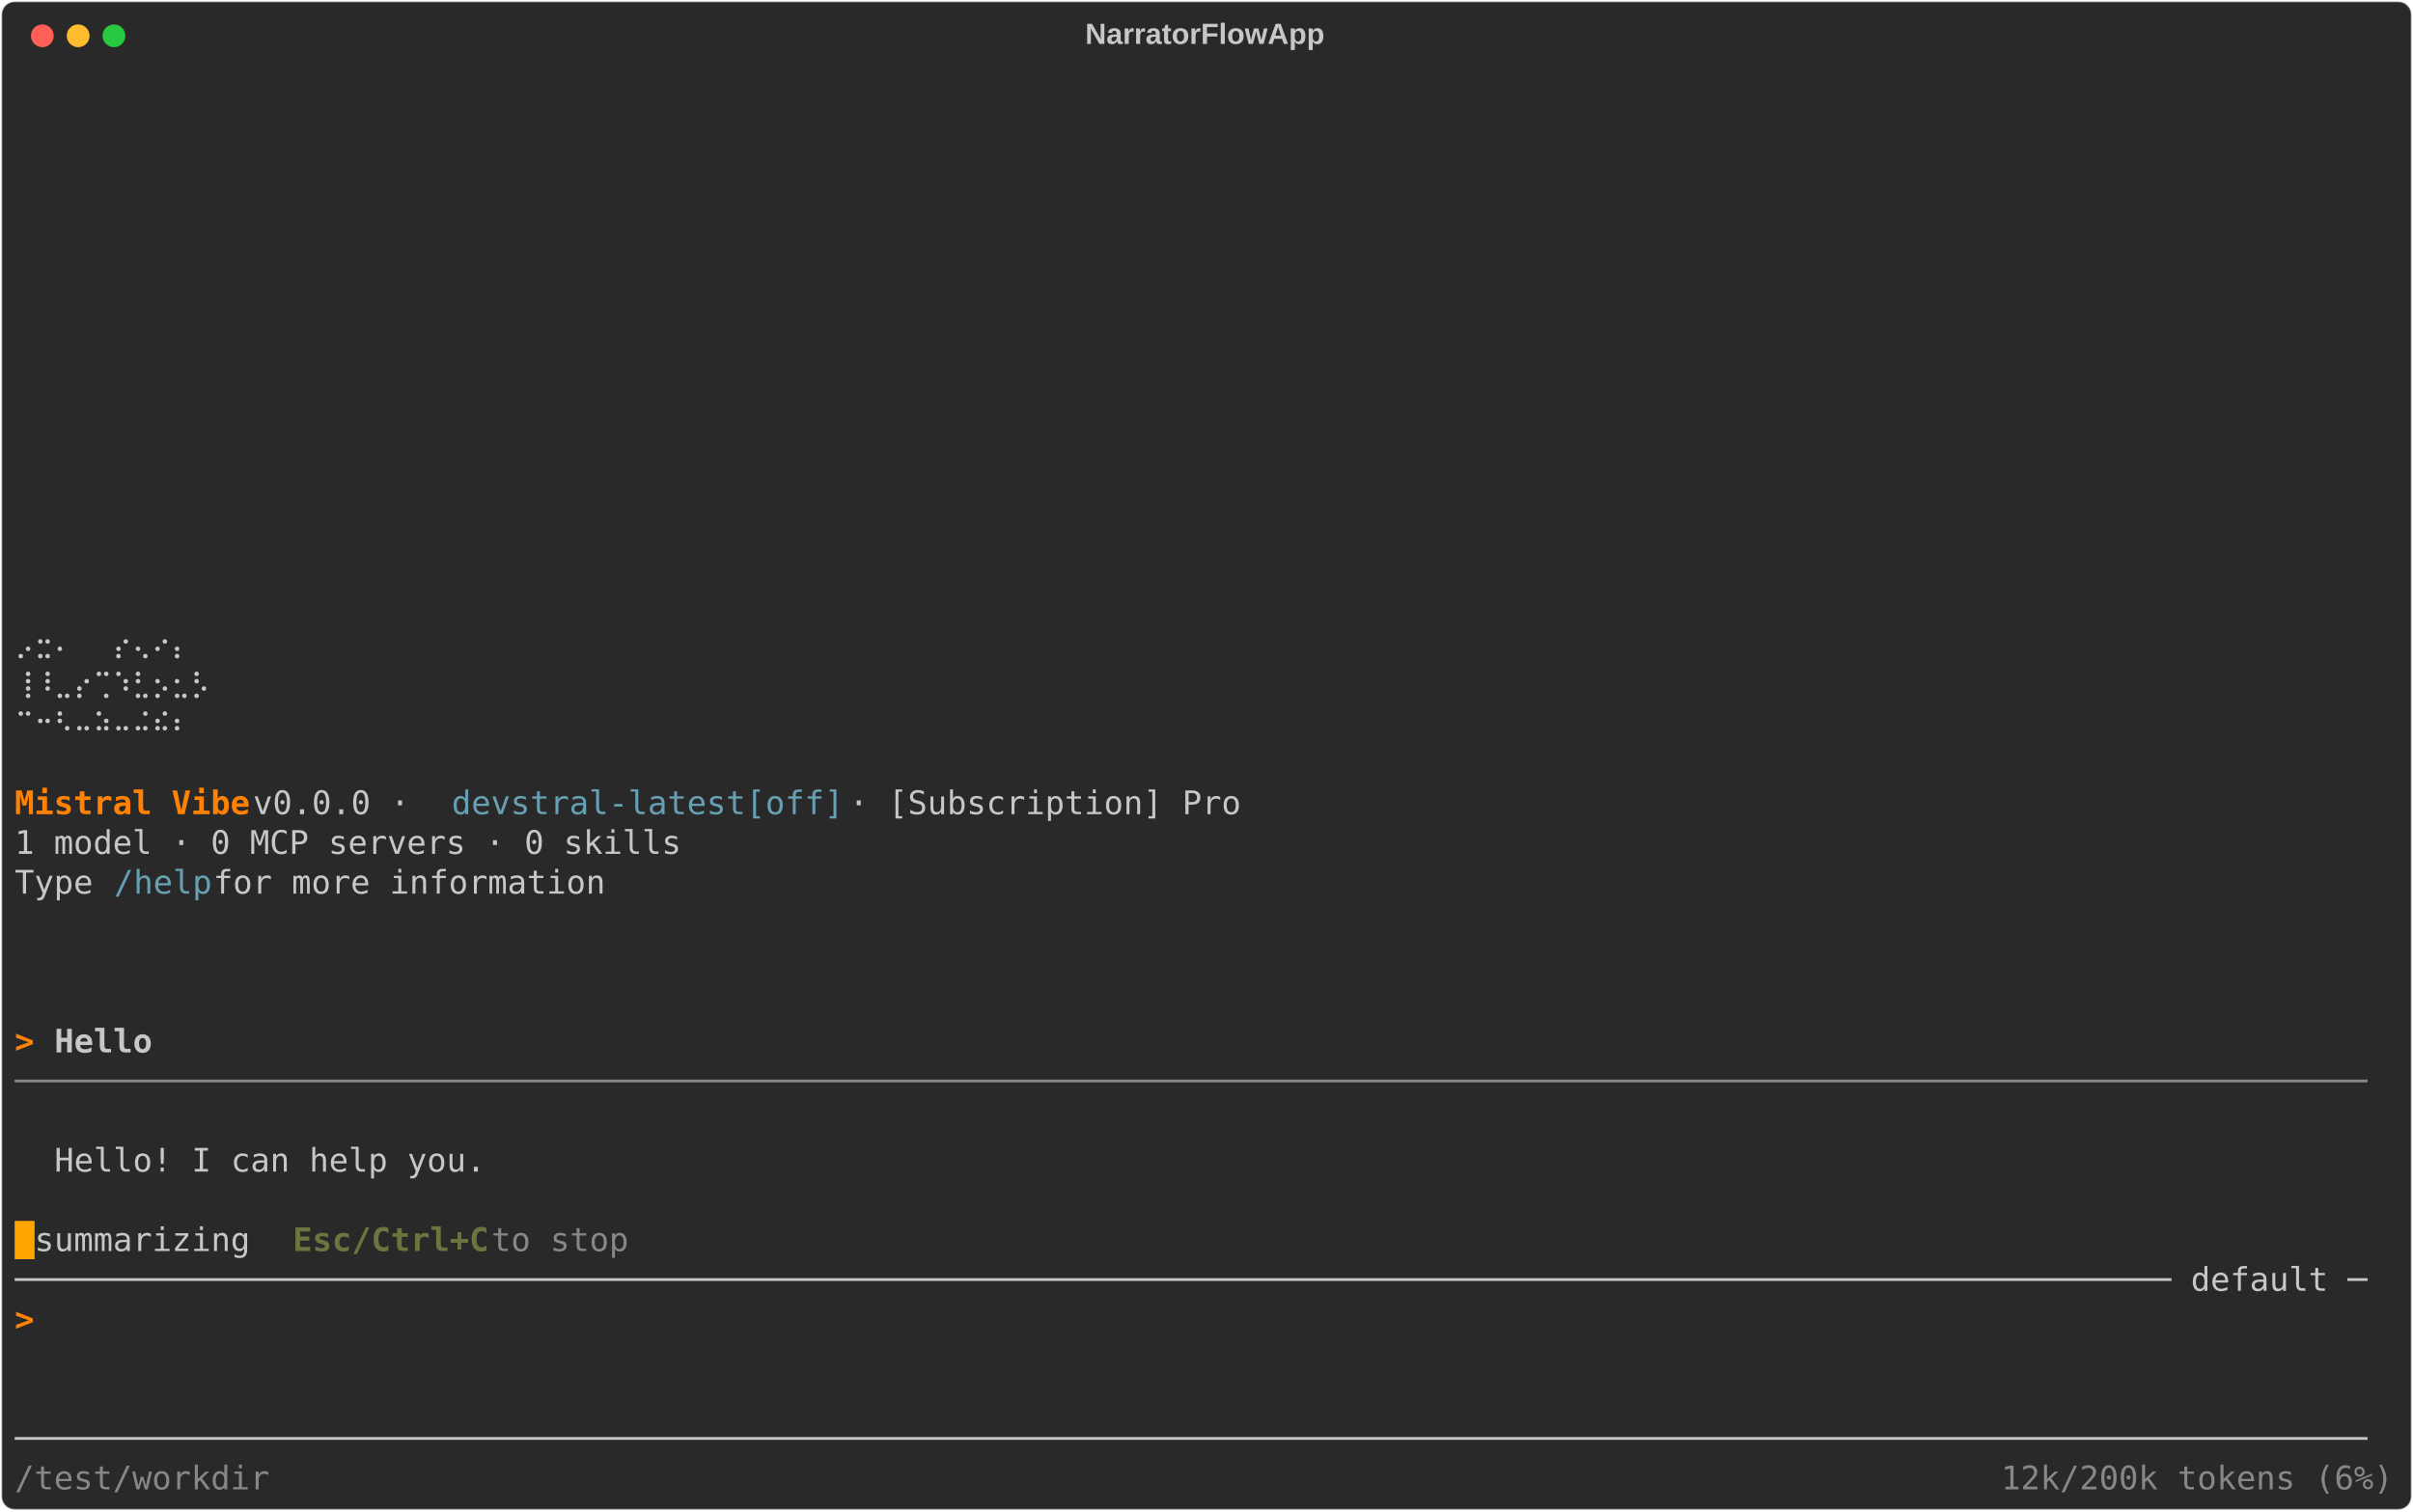
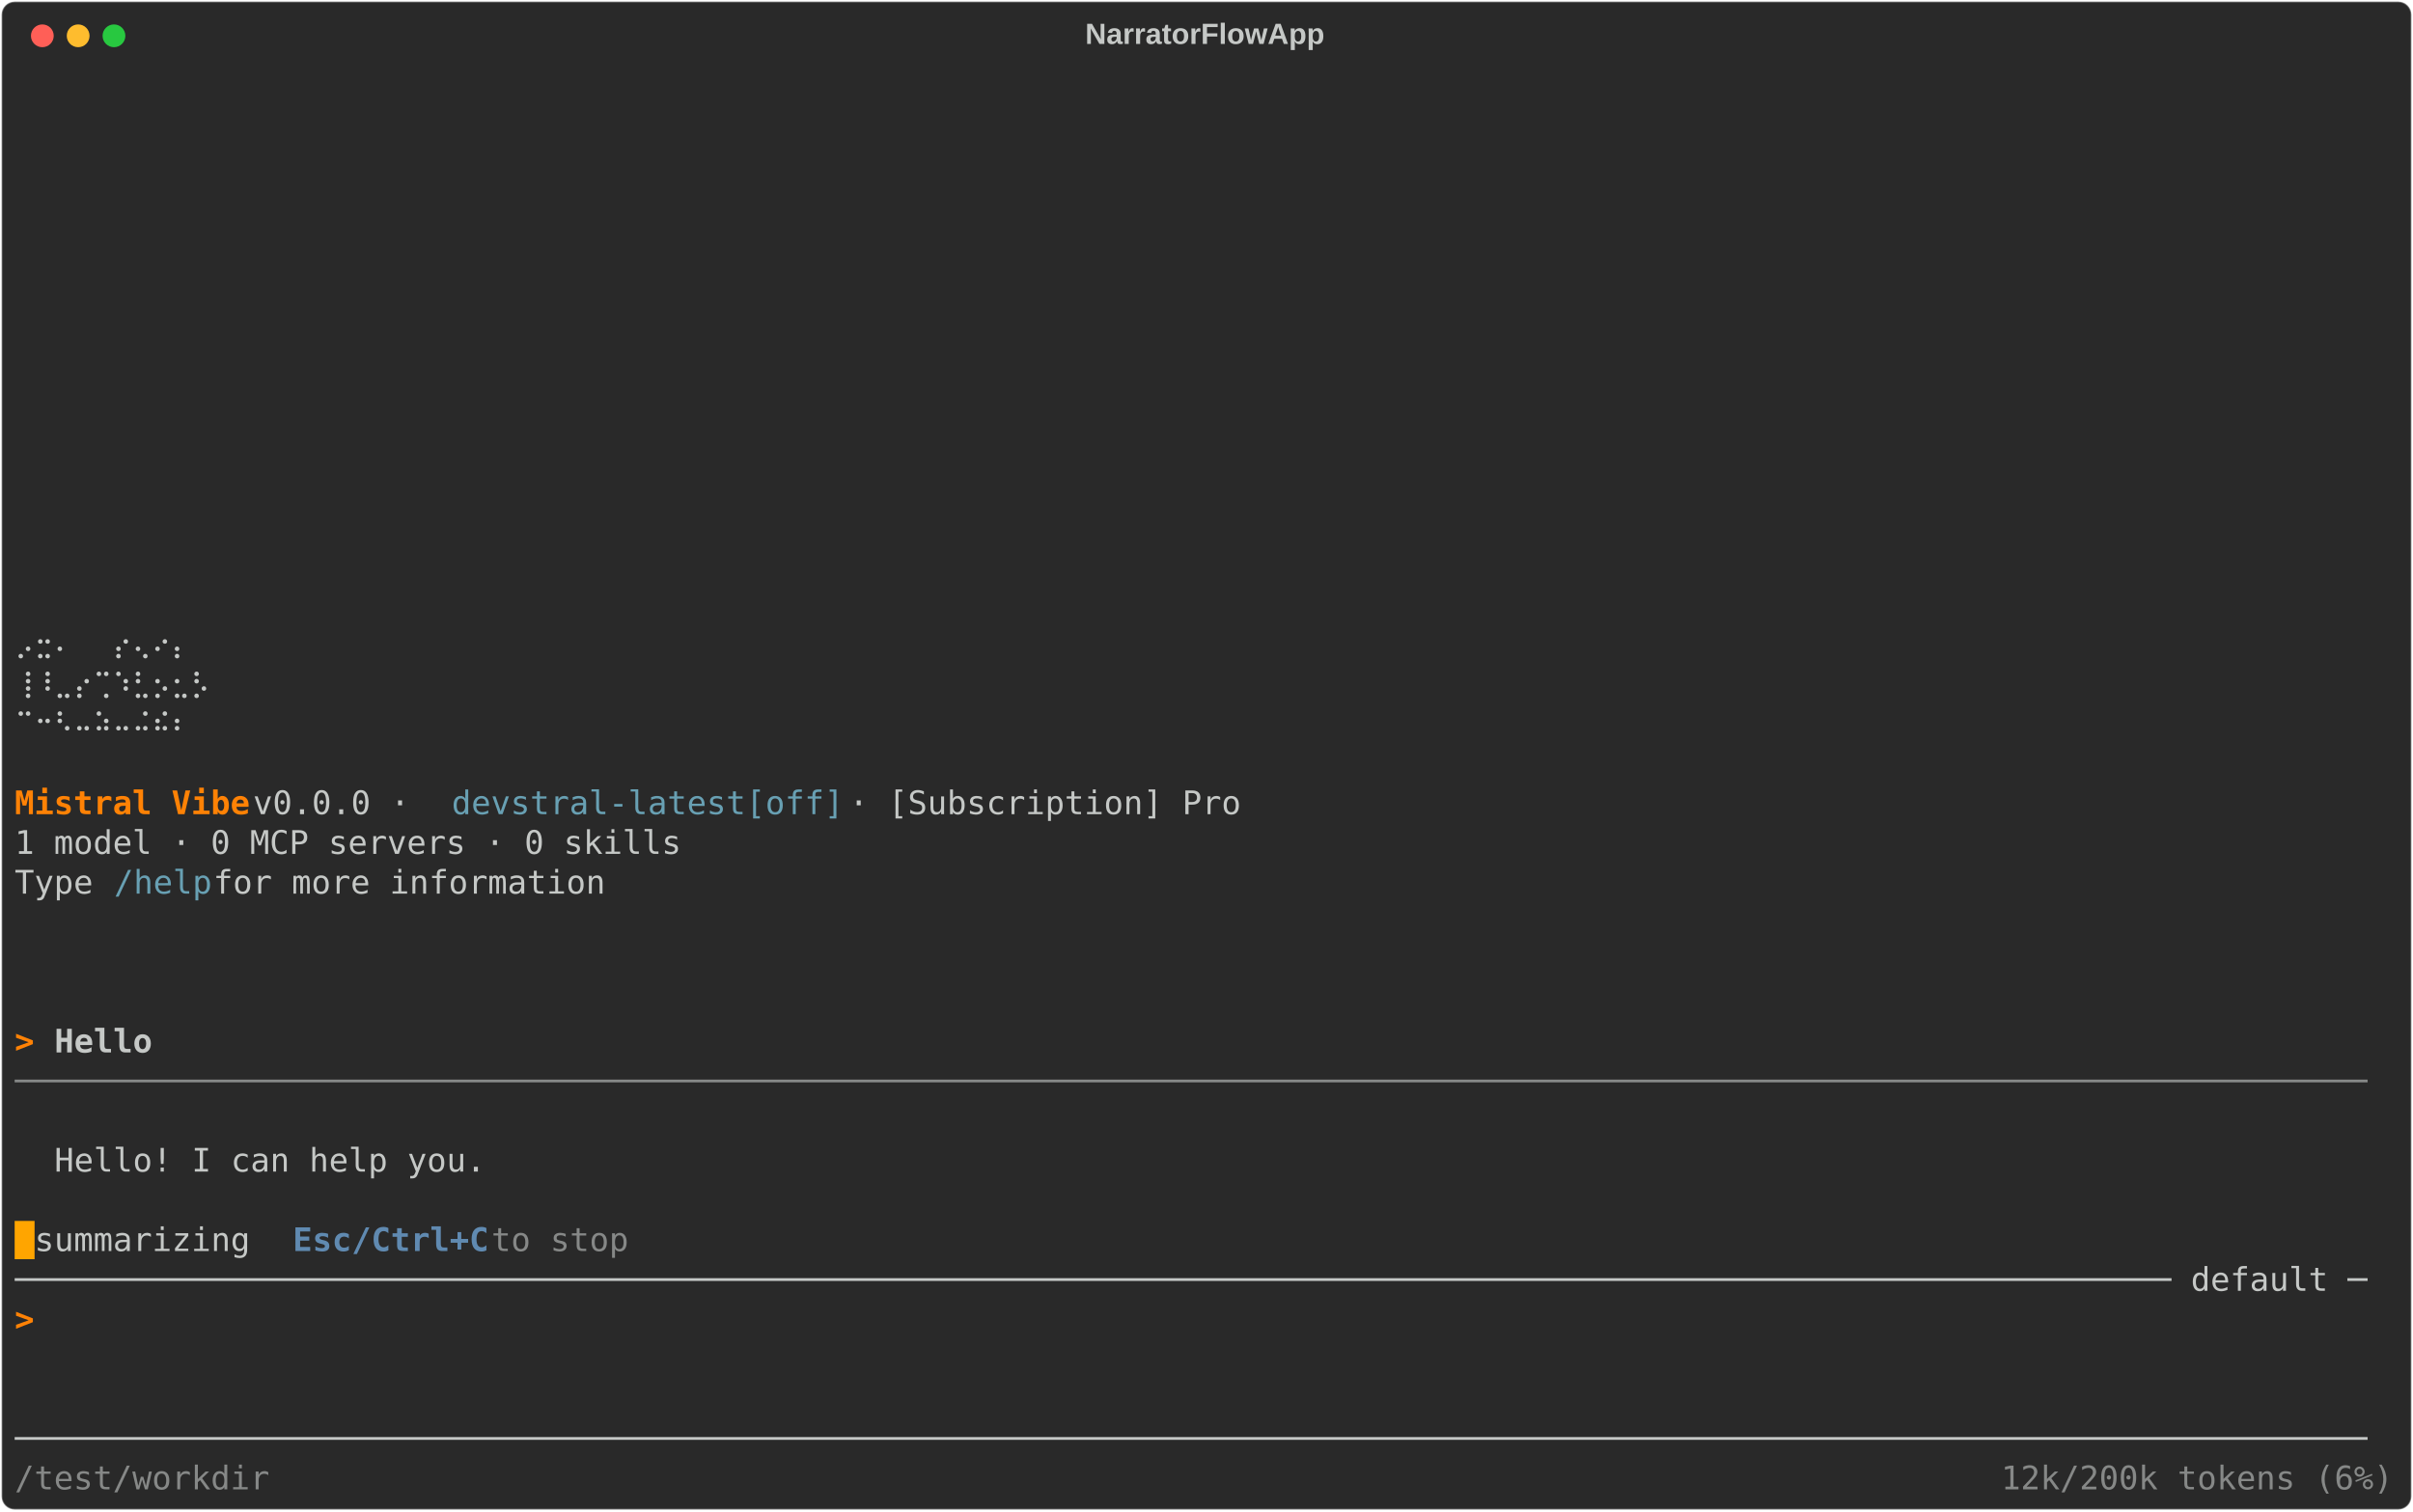
<svg xmlns="http://www.w3.org/2000/svg" class="rich-terminal" viewBox="0 0 1482 928.4">
  <style>

    @font-face {
        font-family: "Fira Code";
        src: local("FiraCode-Regular"),
                url("https://cdnjs.cloudflare.com/ajax/libs/firacode/6.2.0/woff2/FiraCode-Regular.woff2") format("woff2"),
                url("https://cdnjs.cloudflare.com/ajax/libs/firacode/6.2.0/woff/FiraCode-Regular.woff") format("woff");
        font-style: normal;
        font-weight: 400;
    }
    @font-face {
        font-family: "Fira Code";
        src: local("FiraCode-Bold"),
                url("https://cdnjs.cloudflare.com/ajax/libs/firacode/6.2.0/woff2/FiraCode-Bold.woff2") format("woff2"),
                url("https://cdnjs.cloudflare.com/ajax/libs/firacode/6.2.0/woff/FiraCode-Bold.woff") format("woff");
        font-style: bold;
        font-weight: 700;
    }

    .terminal-matrix {
        font-family: Fira Code, monospace;
        font-size: 20px;
        line-height: 24.4px;
        font-variant-east-asian: full-width;
    }

    .terminal-title {
        font-size: 18px;
        font-weight: bold;
        font-family: arial;
    }

    .terminal-r1 { fill: #c5c8c6 }
.terminal-r2 { fill: #ff8205;font-weight: bold }
.terminal-r3 { fill: #68a0b3 }
.terminal-r4 { fill: #c5c8c6;font-weight: bold }
.terminal-r5 { fill: #868887 }
.terminal-r6 { fill: #ffa500;font-weight: bold }
- .terminal-r7 { fill: #6b753d;font-weight: bold }
+ .terminal-r7 { fill: #608ab1;font-weight: bold }
    </style>
  <defs>
    <clipPath id="terminal-clip-terminal">
      <rect x="0" y="0" width="1463.0" height="877.4" />
    </clipPath>
    <clipPath id="terminal-line-0">
      <rect x="0" y="1.5" width="1464" height="24.65" />
    </clipPath>
    <clipPath id="terminal-line-1">
      <rect x="0" y="25.9" width="1464" height="24.65" />
    </clipPath>
    <clipPath id="terminal-line-2">
      <rect x="0" y="50.3" width="1464" height="24.65" />
    </clipPath>
    <clipPath id="terminal-line-3">
      <rect x="0" y="74.7" width="1464" height="24.65" />
    </clipPath>
    <clipPath id="terminal-line-4">
      <rect x="0" y="99.1" width="1464" height="24.65" />
    </clipPath>
    <clipPath id="terminal-line-5">
      <rect x="0" y="123.5" width="1464" height="24.65" />
    </clipPath>
    <clipPath id="terminal-line-6">
      <rect x="0" y="147.9" width="1464" height="24.65" />
    </clipPath>
    <clipPath id="terminal-line-7">
      <rect x="0" y="172.3" width="1464" height="24.65" />
    </clipPath>
    <clipPath id="terminal-line-8">
      <rect x="0" y="196.7" width="1464" height="24.65" />
    </clipPath>
    <clipPath id="terminal-line-9">
      <rect x="0" y="221.1" width="1464" height="24.65" />
    </clipPath>
    <clipPath id="terminal-line-10">
      <rect x="0" y="245.5" width="1464" height="24.65" />
    </clipPath>
    <clipPath id="terminal-line-11">
      <rect x="0" y="269.9" width="1464" height="24.65" />
    </clipPath>
    <clipPath id="terminal-line-12">
      <rect x="0" y="294.3" width="1464" height="24.65" />
    </clipPath>
    <clipPath id="terminal-line-13">
      <rect x="0" y="318.7" width="1464" height="24.65" />
    </clipPath>
    <clipPath id="terminal-line-14">
      <rect x="0" y="343.1" width="1464" height="24.65" />
    </clipPath>
    <clipPath id="terminal-line-15">
      <rect x="0" y="367.5" width="1464" height="24.65" />
    </clipPath>
    <clipPath id="terminal-line-16">
      <rect x="0" y="391.9" width="1464" height="24.65" />
    </clipPath>
    <clipPath id="terminal-line-17">
      <rect x="0" y="416.3" width="1464" height="24.65" />
    </clipPath>
    <clipPath id="terminal-line-18">
      <rect x="0" y="440.7" width="1464" height="24.65" />
    </clipPath>
    <clipPath id="terminal-line-19">
      <rect x="0" y="465.1" width="1464" height="24.65" />
    </clipPath>
    <clipPath id="terminal-line-20">
      <rect x="0" y="489.5" width="1464" height="24.65" />
    </clipPath>
    <clipPath id="terminal-line-21">
      <rect x="0" y="513.9" width="1464" height="24.65" />
    </clipPath>
    <clipPath id="terminal-line-22">
      <rect x="0" y="538.3" width="1464" height="24.65" />
    </clipPath>
    <clipPath id="terminal-line-23">
      <rect x="0" y="562.7" width="1464" height="24.65" />
    </clipPath>
    <clipPath id="terminal-line-24">
      <rect x="0" y="587.1" width="1464" height="24.65" />
    </clipPath>
    <clipPath id="terminal-line-25">
      <rect x="0" y="611.5" width="1464" height="24.65" />
    </clipPath>
    <clipPath id="terminal-line-26">
      <rect x="0" y="635.9" width="1464" height="24.65" />
    </clipPath>
    <clipPath id="terminal-line-27">
      <rect x="0" y="660.3" width="1464" height="24.65" />
    </clipPath>
    <clipPath id="terminal-line-28">
      <rect x="0" y="684.7" width="1464" height="24.65" />
    </clipPath>
    <clipPath id="terminal-line-29">
      <rect x="0" y="709.1" width="1464" height="24.65" />
    </clipPath>
    <clipPath id="terminal-line-30">
      <rect x="0" y="733.5" width="1464" height="24.65" />
    </clipPath>
    <clipPath id="terminal-line-31">
      <rect x="0" y="757.9" width="1464" height="24.65" />
    </clipPath>
    <clipPath id="terminal-line-32">
      <rect x="0" y="782.3" width="1464" height="24.65" />
    </clipPath>
    <clipPath id="terminal-line-33">
      <rect x="0" y="806.7" width="1464" height="24.65" />
    </clipPath>
    <clipPath id="terminal-line-34">
      <rect x="0" y="831.1" width="1464" height="24.65" />
    </clipPath>
  </defs>
  <rect fill="#292929" stroke="rgba(255,255,255,0.35)" stroke-width="1" x="1" y="1" width="1480" height="926.4" rx="8" />
  <text class="terminal-title" fill="#c5c8c6" text-anchor="middle" x="740" y="27">NarratorFlowApp</text>
  <g transform="translate(26,22)">
    <circle cx="0" cy="0" r="7" fill="#ff5f57" />
    <circle cx="22" cy="0" r="7" fill="#febc2e" />
    <circle cx="44" cy="0" r="7" fill="#28c840" />
  </g>
  <g transform="translate(9, 41)" clip-path="url(#terminal-clip-terminal)">
    <g class="terminal-matrix">
      <text class="terminal-r1" x="1464" y="20" textLength="12.2" clip-path="url(#terminal-line-0)">
</text>
      <text class="terminal-r1" x="1464" y="44.4" textLength="12.2" clip-path="url(#terminal-line-1)">
</text>
      <text class="terminal-r1" x="1464" y="68.8" textLength="12.2" clip-path="url(#terminal-line-2)">
</text>
      <text class="terminal-r1" x="1464" y="93.2" textLength="12.2" clip-path="url(#terminal-line-3)">
</text>
      <text class="terminal-r1" x="1464" y="117.6" textLength="12.2" clip-path="url(#terminal-line-4)">
</text>
      <text class="terminal-r1" x="1464" y="142" textLength="12.2" clip-path="url(#terminal-line-5)">
</text>
      <text class="terminal-r1" x="1464" y="166.4" textLength="12.2" clip-path="url(#terminal-line-6)">
</text>
      <text class="terminal-r1" x="1464" y="190.8" textLength="12.2" clip-path="url(#terminal-line-7)">
</text>
      <text class="terminal-r1" x="1464" y="215.2" textLength="12.2" clip-path="url(#terminal-line-8)">
</text>
      <text class="terminal-r1" x="1464" y="239.6" textLength="12.2" clip-path="url(#terminal-line-9)">
</text>
      <text class="terminal-r1" x="1464" y="264" textLength="12.2" clip-path="url(#terminal-line-10)">
</text>
      <text class="terminal-r1" x="1464" y="288.4" textLength="12.2" clip-path="url(#terminal-line-11)">
</text>
      <text class="terminal-r1" x="1464" y="312.8" textLength="12.2" clip-path="url(#terminal-line-12)">
</text>
      <text class="terminal-r1" x="1464" y="337.2" textLength="12.2" clip-path="url(#terminal-line-13)">
</text>
      <text class="terminal-r1" x="0" y="361.6" textLength="134.2" clip-path="url(#terminal-line-14)">  ⡠⣒⠄  ⡔⢄⠔⡄</text>
      <text class="terminal-r1" x="1464" y="361.6" textLength="12.2" clip-path="url(#terminal-line-14)">
</text>
      <text class="terminal-r1" x="0" y="386" textLength="134.2" clip-path="url(#terminal-line-15)"> ⢸⠸⣀⡔⢉⠱⣃⡢⣂⡣</text>
      <text class="terminal-r1" x="1464" y="386" textLength="12.2" clip-path="url(#terminal-line-15)">
</text>
      <text class="terminal-r1" x="0" y="410.4" textLength="134.2" clip-path="url(#terminal-line-16)">  ⠉⠒⠣⠤⠵⠤⠬⠮⠆</text>
      <text class="terminal-r1" x="1464" y="410.4" textLength="12.2" clip-path="url(#terminal-line-16)">
</text>
      <text class="terminal-r1" x="1464" y="434.8" textLength="12.2" clip-path="url(#terminal-line-17)">
</text>
      <text class="terminal-r2" x="0" y="459.2" textLength="146.4" clip-path="url(#terminal-line-18)">Mistral Vibe</text>
      <text class="terminal-r1" x="146.4" y="459.2" textLength="122" clip-path="url(#terminal-line-18)"> v0.0.0 · </text>
      <text class="terminal-r3" x="268.4" y="459.2" textLength="244" clip-path="url(#terminal-line-18)">devstral-latest[off]</text>
      <text class="terminal-r1" x="512.4" y="459.2" textLength="256.2" clip-path="url(#terminal-line-18)"> · [Subscription] Pro</text>
      <text class="terminal-r1" x="1464" y="459.2" textLength="12.2" clip-path="url(#terminal-line-18)">
</text>
      <text class="terminal-r1" x="0" y="483.6" textLength="414.8" clip-path="url(#terminal-line-19)">1 model · 0 MCP servers · 0 skills</text>
      <text class="terminal-r1" x="1464" y="483.6" textLength="12.2" clip-path="url(#terminal-line-19)">
</text>
      <text class="terminal-r1" x="0" y="508" textLength="61" clip-path="url(#terminal-line-20)">Type </text>
      <text class="terminal-r3" x="61" y="508" textLength="61" clip-path="url(#terminal-line-20)">/help</text>
      <text class="terminal-r1" x="122" y="508" textLength="256.2" clip-path="url(#terminal-line-20)"> for more information</text>
      <text class="terminal-r1" x="1464" y="508" textLength="12.2" clip-path="url(#terminal-line-20)">
</text>
      <text class="terminal-r1" x="1464" y="532.4" textLength="12.2" clip-path="url(#terminal-line-21)">
</text>
      <text class="terminal-r1" x="1464" y="556.8" textLength="12.2" clip-path="url(#terminal-line-22)">
</text>
      <text class="terminal-r1" x="1464" y="581.2" textLength="12.2" clip-path="url(#terminal-line-23)">
</text>
      <text class="terminal-r2" x="0" y="605.6" textLength="24.4" clip-path="url(#terminal-line-24)">&gt; </text>
      <text class="terminal-r4" x="24.4" y="605.6" textLength="61" clip-path="url(#terminal-line-24)">Hello</text>
      <text class="terminal-r1" x="1464" y="605.6" textLength="12.2" clip-path="url(#terminal-line-24)">
</text>
      <text class="terminal-r5" x="0" y="630" textLength="1464" clip-path="url(#terminal-line-25)">────────────────────────────────────────────────────────────────────────────────────────────────────────────────────────</text>
      <text class="terminal-r1" x="1464" y="630" textLength="12.2" clip-path="url(#terminal-line-25)">
</text>
      <text class="terminal-r1" x="1464" y="654.4" textLength="12.2" clip-path="url(#terminal-line-26)">
</text>
      <text class="terminal-r1" x="24.4" y="678.8" textLength="268.4" clip-path="url(#terminal-line-27)">Hello! I can help you.</text>
      <text class="terminal-r1" x="1464" y="678.8" textLength="12.2" clip-path="url(#terminal-line-27)">
</text>
      <text class="terminal-r1" x="1464" y="703.2" textLength="12.2" clip-path="url(#terminal-line-28)">
</text>
      <text class="terminal-r6" x="0" y="727.6" textLength="12.2" clip-path="url(#terminal-line-29)">█</text>
      <text class="terminal-r1" x="12.2" y="727.6" textLength="158.6" clip-path="url(#terminal-line-29)"> summarizing </text>
      <text class="terminal-r7" x="170.8" y="727.6" textLength="122" clip-path="url(#terminal-line-29)">Esc/Ctrl+C</text>
      <text class="terminal-r5" x="292.8" y="727.6" textLength="97.6" clip-path="url(#terminal-line-29)"> to stop</text>
      <text class="terminal-r1" x="1464" y="727.6" textLength="12.2" clip-path="url(#terminal-line-29)">
</text>
      <text class="terminal-r1" x="0" y="752" textLength="1464" clip-path="url(#terminal-line-30)">────────────────────────────────────────────────────────────────────────────────────────────────────────────── default ─</text>
      <text class="terminal-r1" x="1464" y="752" textLength="12.2" clip-path="url(#terminal-line-30)">
</text>
      <text class="terminal-r2" x="0" y="776.4" textLength="12.2" clip-path="url(#terminal-line-31)">&gt;</text>
      <text class="terminal-r1" x="1464" y="776.4" textLength="12.2" clip-path="url(#terminal-line-31)">
</text>
      <text class="terminal-r1" x="1464" y="800.8" textLength="12.2" clip-path="url(#terminal-line-32)">
</text>
      <text class="terminal-r1" x="1464" y="825.2" textLength="12.2" clip-path="url(#terminal-line-33)">
</text>
      <text class="terminal-r1" x="0" y="849.6" textLength="1464" clip-path="url(#terminal-line-34)">────────────────────────────────────────────────────────────────────────────────────────────────────────────────────────</text>
      <text class="terminal-r1" x="1464" y="849.6" textLength="12.2" clip-path="url(#terminal-line-34)">
</text>
      <text class="terminal-r5" x="0" y="874" textLength="158.6" clip-path="url(#terminal-line-35)">/test/workdir</text>
      <text class="terminal-r5" x="1220" y="874" textLength="244" clip-path="url(#terminal-line-35)">12k/200k tokens (6%)</text>
    </g>
  </g>
</svg>
